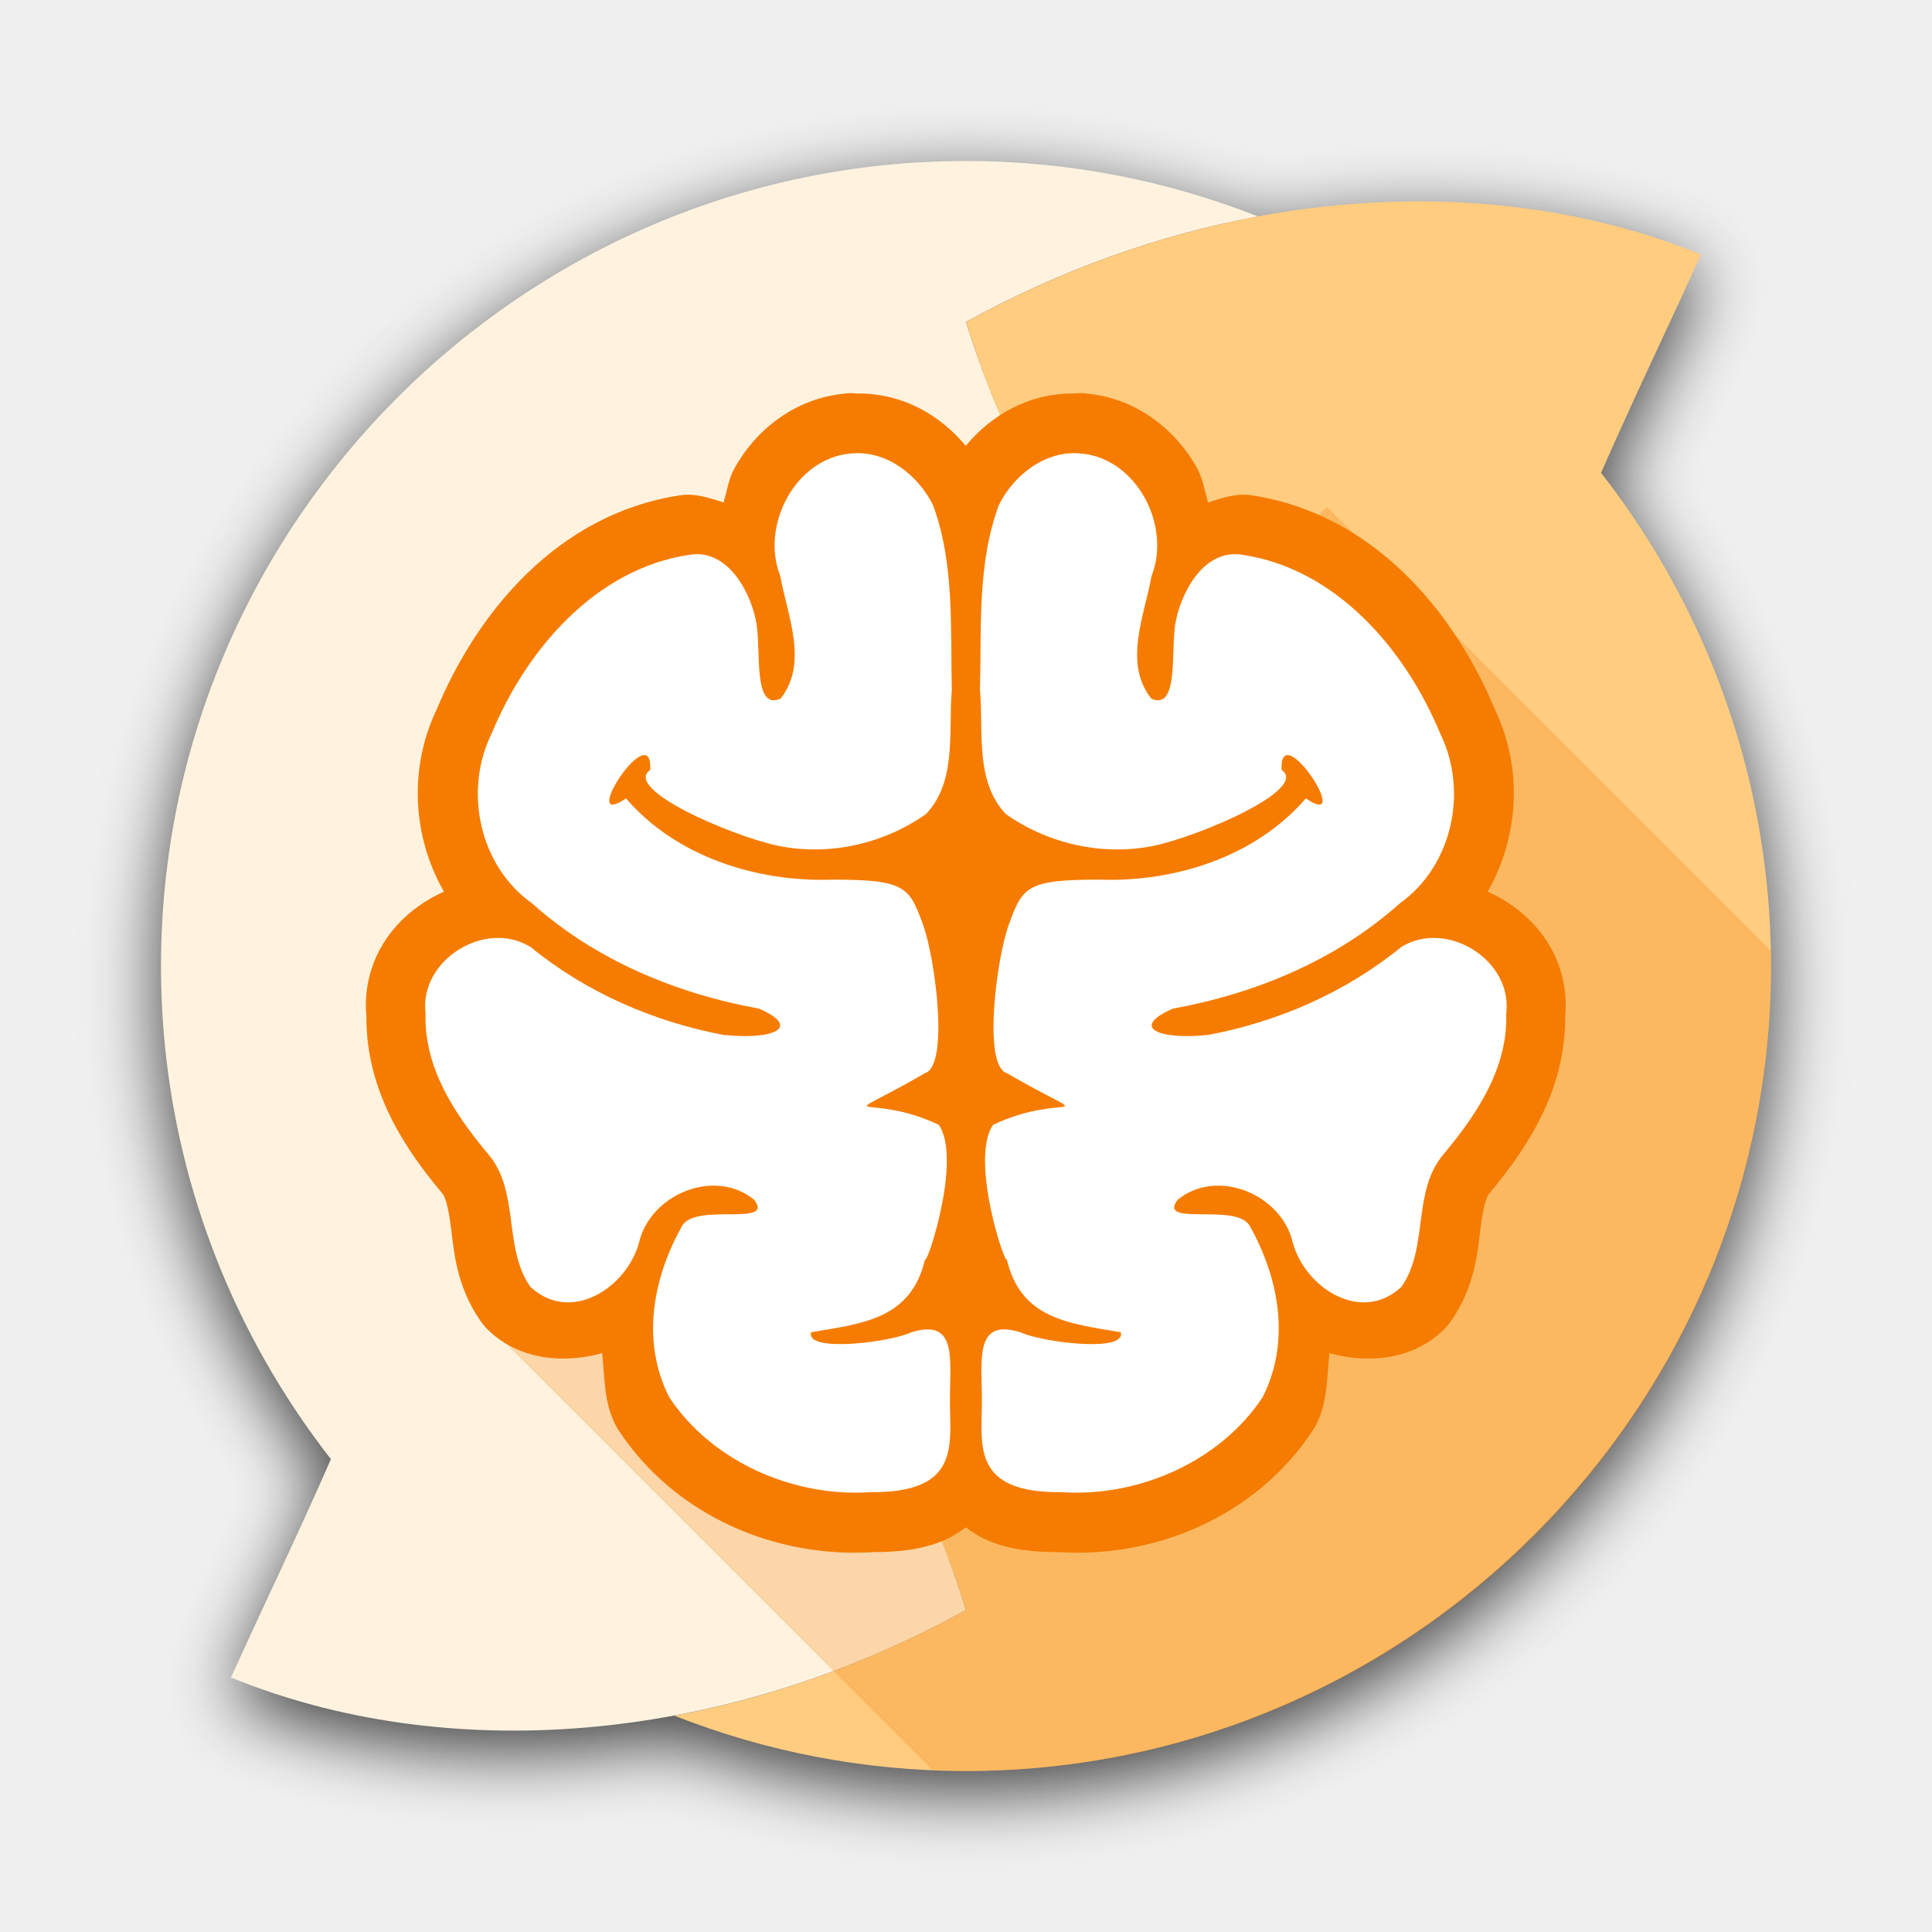
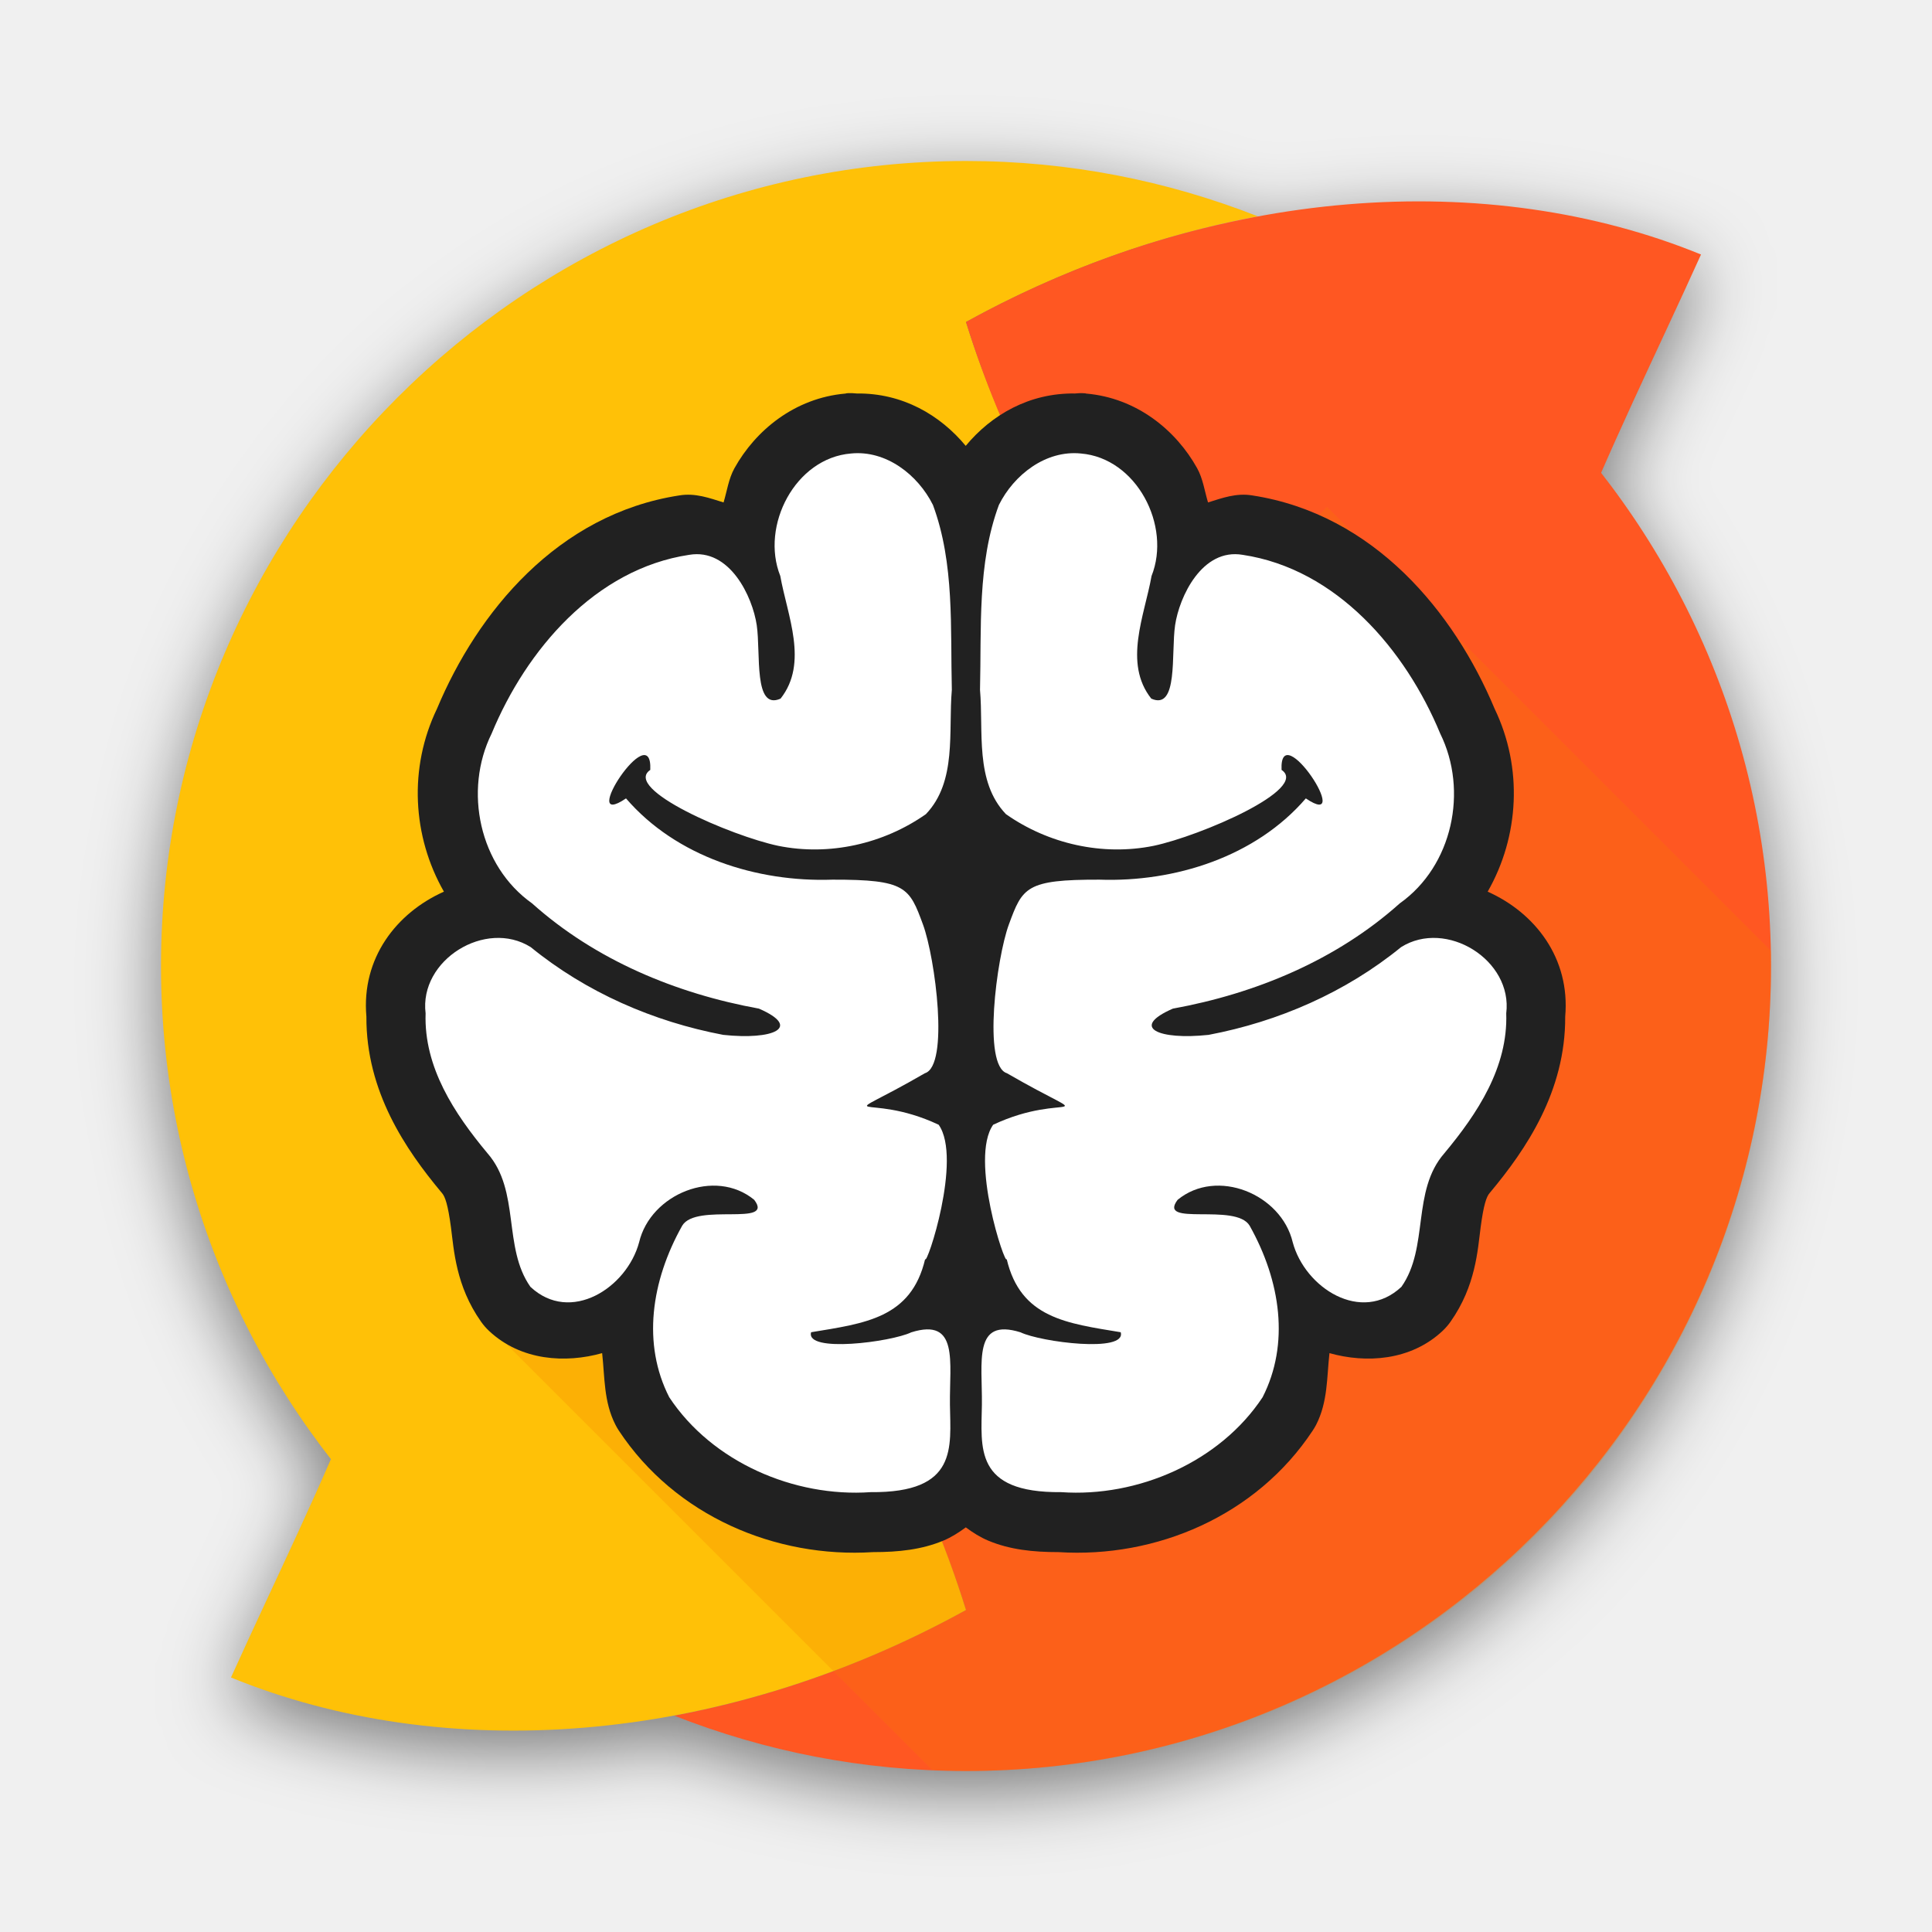
<svg xmlns="http://www.w3.org/2000/svg" width="48" height="48" id="svg2" version="1.1">
  <defs id="defs4">
    <linearGradient id="linearGradient3817">
      <stop style="stop-color:#4caf50;stop-opacity:1" offset="0" id="stop3819" />
      <stop id="stop3831" offset="0.2" style="stop-color:#4caf50;stop-opacity:1;" />
      <stop style="stop-color:#f44336;stop-opacity:1;" offset="0.8" id="stop3833" />
      <stop style="stop-color:#f44336;stop-opacity:1" offset="1" id="stop3821" />
    </linearGradient>
-     <filter id="filter4033">
-       <feGaussianBlur stdDeviation="0.9" id="feGaussianBlur4035" />
+     <filter style="color-interpolation-filters:sRGB" id="filter4284" x="-0.054" width="1.108" y="-0.054" height="1.108">
+       <feGaussianBlur stdDeviation="0.9" id="feGaussianBlur4286" />
    </filter>
  </defs>
  <g id="layer3" style="display:inline">
-     <path style="opacity:0.75;fill:#000000;fill-opacity:1;stroke:none;filter:url(#filter4033)" d="M 24,4.5 C 12.954,4.5 4,13.454 4,24.5 4,29.132 5.575,33.391 8.219,36.781 7.377,38.704 6.593,40.323 5.75,42.188 8.988,43.512 12.803,43.851 16.719,43.125 18.978,44.01 21.427,44.5 24,44.5 35.046,44.5 44,35.546 44,24.5 44,19.868 42.425,15.609 39.781,12.219 40.623,10.296 41.407,8.677 42.25,6.812 39.012,5.488 35.197,5.149 31.281,5.875 29.022,4.99 26.573,4.5 24,4.5 z" id="path3984" />
-     <path style="font-size:medium;font-style:normal;font-variant:normal;font-weight:normal;font-stretch:normal;text-indent:0;text-align:start;text-decoration:none;line-height:normal;letter-spacing:normal;word-spacing:normal;text-transform:none;direction:ltr;block-progression:tb;writing-mode:lr-tb;text-anchor:start;baseline-shift:baseline;color:#000000;fill:#fff3e0;fill-opacity:1;stroke:none;stroke-width:8;marker:none;visibility:visible;display:inline;overflow:visible;enable-background:accumulate;font-family:Sans;-inkscape-font-specification:Sans" d="m 4,24 c -3e-7,5.499 2.25,10.5 5.875,14.125 L 15.5,32.5 C 13.334,30.334 12,27.337 12,24 12,17.325 17.325,12 24,12 24.581,12 25.161,12.047 25.719,12.125 25.044,10.836 24.455,9.464 24,8 26.36,6.698 28.826,5.828 31.25,5.375 28.995,4.489 26.559,4 24,4 13.002,4 4,13.002 4,24 z" id="path3914" />
-     <path style="font-size:medium;font-style:normal;font-variant:normal;font-weight:normal;font-stretch:normal;text-indent:0;text-align:start;text-decoration:none;line-height:normal;letter-spacing:normal;word-spacing:normal;text-transform:none;direction:ltr;block-progression:tb;writing-mode:lr-tb;text-anchor:start;baseline-shift:baseline;color:#000000;fill:#ffcc80;fill-opacity:1;stroke:none;stroke-width:8;marker:none;visibility:visible;display:inline;overflow:visible;enable-background:accumulate;font-family:Sans;-inkscape-font-specification:Sans" d="M 16.75,42.625 C 19.005,43.511 21.441,44 24,44 34.998,44 44,34.998 44,24 44,18.501 41.75,13.5 38.125,9.875 L 32.5,15.5 C 34.666,17.666 36,20.663 36,24 36,30.675 30.675,36 24,36 c -0.581,0 -1.161,-0.047 -1.719,-0.125 0.675,1.289 1.264,2.661 1.719,4.125 -2.36,1.302 -4.826,2.172 -7.25,2.625 z" id="path3961" />
-     <path style="fill:#fff3e0;fill-opacity:1;stroke:none" d="m 11.995,26.139 c -0.934,2.631 -1.617,4.853 -2.838,7.886 -1.221,3.033 -2.268,5.108 -3.418,7.652 C 10.991,43.824 17.817,43.411 24,40 21.905,33.257 17.269,28.229 11.995,26.139 z" id="path3944" />
-     <path id="path3963" d="m 36.005,21.861 c 0.934,-2.631 1.617,-4.853 2.838,-7.886 1.221,-3.033 2.268,-5.108 3.418,-7.652 C 37.009,4.176 30.183,4.589 24,8 26.095,14.743 30.731,19.771 36.005,21.861 z" style="fill:#ffcc80;fill-opacity:1;stroke:none" />
+     <path style="opacity:0.5;fill:#000000;fill-opacity:1;stroke:none;filter:url(#filter4284)" d="M 24,4.5 C 12.954,4.5 4,13.454 4,24.5 4,29.132 5.575,33.391 8.219,36.781 7.377,38.704 6.593,40.323 5.75,42.188 8.988,43.512 12.803,43.851 16.719,43.125 18.978,44.01 21.427,44.5 24,44.5 35.046,44.5 44,35.546 44,24.5 44,19.868 42.425,15.609 39.781,12.219 40.623,10.296 41.407,8.677 42.25,6.812 39.012,5.488 35.197,5.149 31.281,5.875 29.022,4.99 26.573,4.5 24,4.5 z" id="path3984" />
+     <path style="font-size:medium;font-style:normal;font-variant:normal;font-weight:normal;font-stretch:normal;text-indent:0;text-align:start;text-decoration:none;line-height:normal;letter-spacing:normal;word-spacing:normal;text-transform:none;direction:ltr;block-progression:tb;writing-mode:lr-tb;text-anchor:start;baseline-shift:baseline;color:#000000;fill:#ffc107;fill-opacity:1;stroke:none;stroke-width:8;marker:none;visibility:visible;display:inline;overflow:visible;enable-background:accumulate;font-family:Sans;-inkscape-font-specification:Sans" d="m 4,24 c -3e-7,5.499 2.25,10.5 5.875,14.125 L 15.5,32.5 C 13.334,30.334 12,27.337 12,24 12,17.325 17.325,12 24,12 24.581,12 25.161,12.047 25.719,12.125 25.044,10.836 24.455,9.464 24,8 26.36,6.698 28.826,5.828 31.25,5.375 28.995,4.489 26.559,4 24,4 13.002,4 4,13.002 4,24 z" id="path3914" />
+     <path style="font-size:medium;font-style:normal;font-variant:normal;font-weight:normal;font-stretch:normal;text-indent:0;text-align:start;text-decoration:none;line-height:normal;letter-spacing:normal;word-spacing:normal;text-transform:none;direction:ltr;block-progression:tb;writing-mode:lr-tb;text-anchor:start;baseline-shift:baseline;color:#000000;fill:#ff5722;fill-opacity:1;stroke:none;stroke-width:8;marker:none;visibility:visible;display:inline;overflow:visible;enable-background:accumulate;font-family:Sans;-inkscape-font-specification:Sans" d="M 16.75,42.625 C 19.005,43.511 21.441,44 24,44 34.998,44 44,34.998 44,24 44,18.501 41.75,13.5 38.125,9.875 L 32.5,15.5 C 34.666,17.666 36,20.663 36,24 36,30.675 30.675,36 24,36 c -0.581,0 -1.161,-0.047 -1.719,-0.125 0.675,1.289 1.264,2.661 1.719,4.125 -2.36,1.302 -4.826,2.172 -7.25,2.625 z" id="path3961" />
+     <path style="fill:#ffc107;fill-opacity:1;stroke:none" d="m 11.995,26.139 c -0.934,2.631 -1.617,4.853 -2.838,7.886 -1.221,3.033 -2.268,5.108 -3.418,7.652 C 10.991,43.824 17.817,43.411 24,40 21.905,33.257 17.269,28.229 11.995,26.139 z" id="path3944" />
+     <path id="path3963" d="m 36.005,21.861 c 0.934,-2.631 1.617,-4.853 2.838,-7.886 1.221,-3.033 2.268,-5.108 3.418,-7.652 C 37.009,4.176 30.183,4.589 24,8 26.095,14.743 30.731,19.771 36.005,21.861 z" style="fill:#ff5722;fill-opacity:1;stroke:none" />
  </g>
  <g id="layer2" style="display:inline">
    <path style="opacity:0.25;fill:#f57c00;fill-opacity:1;stroke:none" d="M 32.969,12.594 12.375,33.188 23.156,43.969 C 23.436,43.98 23.718,44 24,44 c 11.046,0 20,-8.954 20,-20 0,-0.125 0.002,-0.25 0,-0.375 L 32.969,12.594 z" id="rect4085" />
-     <path style="color:#000000;font-style:normal;font-variant:normal;font-weight:normal;font-stretch:normal;font-size:medium;line-height:normal;font-family:Sans;-inkscape-font-specification:Sans;text-indent:0;text-align:start;text-decoration:none;text-decoration-line:none;text-decoration-style:solid;text-decoration-color:#000000;letter-spacing:normal;word-spacing:normal;text-transform:none;direction:ltr;block-progression:tb;writing-mode:lr-tb;baseline-shift:baseline;text-anchor:start;white-space:normal;clip-rule:nonzero;display:inline;overflow:visible;visibility:visible;opacity:1;isolation:auto;mix-blend-mode:normal;color-interpolation:sRGB;color-interpolation-filters:linearRGB;solid-color:#000000;solid-opacity:1;fill:#f57c00;fill-opacity:1;fill-rule:nonzero;stroke:none;stroke-width:3;stroke-linecap:round;stroke-linejoin:round;stroke-miterlimit:4;stroke-dasharray:none;stroke-dashoffset:0;stroke-opacity:1;marker:none;color-rendering:auto;image-rendering:auto;shape-rendering:auto;text-rendering:auto;enable-background:accumulate" d="m 21.072,9.768 a 1.5,1.5 0 0 0 -0.051,0.004 c -0.004,3.061e-4 -0.006,0.004 -0.01,0.004 l 0.021,0.002 c -0.009,8.274e-4 -0.018,-9.054e-4 -0.027,0 -1.26,0.11 -2.235,0.914 -2.758,1.855 -0.144,0.259 -0.184,0.563 -0.27,0.85 -0.352,-0.109 -0.703,-0.241 -1.102,-0.174 -3.024,0.466 -5.015,2.903 -6.018,5.299 -0.707,1.467 -0.613,3.171 0.172,4.545 -1.18,0.527 -2.054,1.653 -1.926,3.104 -0.01,1.865 0.982,3.309 1.855,4.357 a 1.5,1.5 0 0 0 0.023,0.027 c 0.078,0.089 0.148,0.289 0.223,0.852 0.074,0.562 0.12,1.453 0.746,2.342 a 1.5,1.5 0 0 0 0.201,0.232 c 0.794,0.744 1.905,0.806 2.809,0.551 0.067,0.6 0.038,1.208 0.33,1.779 a 1.5,1.5 0 0 0 0.084,0.145 c 1.402,2.122 3.895,3.173 6.316,3.02 0.641,8.1e-5 1.213,-0.063 1.746,-0.285 0.198,-0.083 0.383,-0.2 0.559,-0.33 0.176,0.13 0.361,0.248 0.559,0.33 0.533,0.223 1.106,0.285 1.746,0.285 2.421,0.154 4.912,-0.897 6.314,-3.02 a 1.5,1.5 0 0 0 0.086,-0.145 c 0.292,-0.572 0.263,-1.18 0.33,-1.779 0.904,0.255 2.015,0.193 2.809,-0.551 a 1.5,1.5 0 0 0 0.201,-0.232 c 0.626,-0.889 0.672,-1.78 0.746,-2.342 0.074,-0.562 0.145,-0.763 0.223,-0.852 a 1.5,1.5 0 0 0 0.023,-0.027 c 0.873,-1.049 1.865,-2.492 1.855,-4.357 0.128,-1.451 -0.746,-2.576 -1.926,-3.104 0.785,-1.374 0.879,-3.078 0.172,-4.545 -1.003,-2.395 -2.994,-4.832 -6.018,-5.299 -0.399,-0.067 -0.749,0.064 -1.102,0.174 -0.086,-0.286 -0.126,-0.591 -0.27,-0.85 -0.523,-0.941 -1.498,-1.746 -2.758,-1.855 -0.009,-9.054e-4 -0.018,8.274e-4 -0.027,0 l 0.021,-0.002 c -0.004,-3.185e-4 -0.006,-0.004 -0.01,-0.004 a 1.5,1.5 0 0 0 -0.15,-0.004 1.5,1.5 0 0 0 -0.109,0.008 c -1.142,-0.017 -2.081,0.534 -2.717,1.301 -0.634,-0.765 -1.57,-1.315 -2.709,-1.301 a 1.5,1.5 0 0 0 -0.217,-0.008 z" id="path4232" />
+     <path style="color:#000000;font-style:normal;font-variant:normal;font-weight:normal;font-stretch:normal;font-size:medium;line-height:normal;font-family:Sans;-inkscape-font-specification:Sans;text-indent:0;text-align:start;text-decoration:none;text-decoration-line:none;text-decoration-style:solid;text-decoration-color:#000000;letter-spacing:normal;word-spacing:normal;text-transform:none;direction:ltr;block-progression:tb;writing-mode:lr-tb;baseline-shift:baseline;text-anchor:start;white-space:normal;clip-rule:nonzero;display:inline;overflow:visible;visibility:visible;opacity:1;isolation:auto;mix-blend-mode:normal;color-interpolation:sRGB;color-interpolation-filters:linearRGB;solid-color:#000000;solid-opacity:1;fill:#212121;fill-opacity:1;fill-rule:nonzero;stroke:none;stroke-width:3;stroke-linecap:round;stroke-linejoin:round;stroke-miterlimit:4;stroke-dasharray:none;stroke-dashoffset:0;stroke-opacity:1;marker:none;color-rendering:auto;image-rendering:auto;shape-rendering:auto;text-rendering:auto;enable-background:accumulate" d="m 21.072,9.768 a 1.5,1.5 0 0 0 -0.051,0.004 c -0.004,3.061e-4 -0.006,0.004 -0.01,0.004 l 0.021,0.002 c -0.009,8.274e-4 -0.018,-9.054e-4 -0.027,0 -1.26,0.11 -2.235,0.914 -2.758,1.855 -0.144,0.259 -0.184,0.563 -0.27,0.85 -0.352,-0.109 -0.703,-0.241 -1.102,-0.174 -3.024,0.466 -5.015,2.903 -6.018,5.299 -0.707,1.467 -0.613,3.171 0.172,4.545 -1.18,0.527 -2.054,1.653 -1.926,3.104 -0.01,1.865 0.982,3.309 1.855,4.357 a 1.5,1.5 0 0 0 0.023,0.027 c 0.078,0.089 0.148,0.289 0.223,0.852 0.074,0.562 0.12,1.453 0.746,2.342 a 1.5,1.5 0 0 0 0.201,0.232 c 0.794,0.744 1.905,0.806 2.809,0.551 0.067,0.6 0.038,1.208 0.33,1.779 a 1.5,1.5 0 0 0 0.084,0.145 c 1.402,2.122 3.895,3.173 6.316,3.02 0.641,8.1e-5 1.213,-0.063 1.746,-0.285 0.198,-0.083 0.383,-0.2 0.559,-0.33 0.176,0.13 0.361,0.248 0.559,0.33 0.533,0.223 1.106,0.285 1.746,0.285 2.421,0.154 4.912,-0.897 6.314,-3.02 a 1.5,1.5 0 0 0 0.086,-0.145 c 0.292,-0.572 0.263,-1.18 0.33,-1.779 0.904,0.255 2.015,0.193 2.809,-0.551 a 1.5,1.5 0 0 0 0.201,-0.232 c 0.626,-0.889 0.672,-1.78 0.746,-2.342 0.074,-0.562 0.145,-0.763 0.223,-0.852 a 1.5,1.5 0 0 0 0.023,-0.027 c 0.873,-1.049 1.865,-2.492 1.855,-4.357 0.128,-1.451 -0.746,-2.576 -1.926,-3.104 0.785,-1.374 0.879,-3.078 0.172,-4.545 -1.003,-2.395 -2.994,-4.832 -6.018,-5.299 -0.399,-0.067 -0.749,0.064 -1.102,0.174 -0.086,-0.286 -0.126,-0.591 -0.27,-0.85 -0.523,-0.941 -1.498,-1.746 -2.758,-1.855 -0.009,-9.054e-4 -0.018,8.274e-4 -0.027,0 l 0.021,-0.002 c -0.004,-3.185e-4 -0.006,-0.004 -0.01,-0.004 a 1.5,1.5 0 0 0 -0.15,-0.004 1.5,1.5 0 0 0 -0.109,0.008 c -1.142,-0.017 -2.081,0.534 -2.717,1.301 -0.634,-0.765 -1.57,-1.315 -2.709,-1.301 a 1.5,1.5 0 0 0 -0.217,-0.008 z" id="path4232" />
    <path style="color:#000000;font-style:normal;font-variant:normal;font-weight:normal;font-stretch:normal;font-size:medium;line-height:normal;font-family:Sans;-inkscape-font-specification:Sans;text-indent:0;text-align:start;text-decoration:none;text-decoration-line:none;letter-spacing:normal;word-spacing:normal;text-transform:none;direction:ltr;block-progression:tb;writing-mode:lr-tb;baseline-shift:baseline;text-anchor:start;display:inline;overflow:visible;visibility:visible;fill:#ffffff;fill-opacity:1;stroke:none;stroke-width:2;marker:none;enable-background:accumulate" d="m 21.143,11.267 c -1.385,0.113 -2.254,1.795 -1.757,3.043 0.175,0.984 0.707,2.161 0.007,3.047 -0.676,0.302 -0.489,-1.122 -0.592,-1.824 -0.103,-0.702 -0.668,-1.922 -1.681,-1.748 -2.331,0.351 -4.044,2.358 -4.905,4.439 -0.702,1.419 -0.308,3.29 1.003,4.219 1.572,1.408 3.578,2.242 5.638,2.616 1.081,0.471 0.351,0.785 -0.887,0.652 -1.741,-0.33 -3.407,-1.058 -4.783,-2.18 -1.121,-0.704 -2.777,0.32 -2.612,1.645 -0.046,1.341 0.716,2.49 1.537,3.476 0.82,0.937 0.376,2.337 1.067,3.319 0.994,0.931 2.398,0.026 2.701,-1.108 0.284,-1.198 1.884,-1.855 2.859,-1.054 0.516,0.68 -1.442,0.063 -1.789,0.643 -0.775,1.381 -0.996,2.941 -0.322,4.262 1.064,1.61 3.103,2.491 5.004,2.358 2.177,0.021 1.984,-1.115 1.97,-2.173 -0.013,-1.058 0.227,-2.169 -0.96,-1.798 -0.5,0.241 -2.637,0.518 -2.489,-0.002 1.336,-0.222 2.486,-0.346 2.833,-1.818 0.031,0.198 0.93,-2.495 0.336,-3.337 -1.834,-0.864 -2.716,0.092 -0.342,-1.28 0.608,-0.188 0.258,-2.856 -0.046,-3.69 -0.341,-0.928 -0.424,-1.123 -2.252,-1.119 -1.873,0.065 -3.879,-0.567 -5.128,-2.019 -1.23,0.836 0.663,-2.067 0.603,-0.708 -0.699,0.472 2.013,1.64 3.177,1.886 1.271,0.258 2.618,-0.047 3.671,-0.787 0.777,-0.815 0.554,-2.059 0.644,-3.087 -0.038,-1.531 0.071,-3.138 -0.469,-4.594 -0.373,-0.75 -1.165,-1.367 -2.037,-1.279 z" id="path3359" />
    <path id="path4236" d="m 26.853,11.267 c 1.385,0.113 2.254,1.795 1.757,3.043 -0.175,0.984 -0.707,2.161 -0.007,3.047 0.676,0.302 0.489,-1.122 0.592,-1.824 0.103,-0.702 0.668,-1.922 1.681,-1.748 2.331,0.351 4.044,2.358 4.905,4.439 0.702,1.419 0.308,3.29 -1.003,4.219 -1.572,1.408 -3.578,2.242 -5.638,2.616 -1.081,0.471 -0.351,0.785 0.887,0.652 1.741,-0.33 3.407,-1.058 4.783,-2.18 1.121,-0.704 2.777,0.32 2.612,1.645 0.046,1.341 -0.716,2.49 -1.537,3.476 -0.82,0.937 -0.376,2.337 -1.067,3.319 -0.994,0.931 -2.398,0.026 -2.701,-1.108 -0.284,-1.198 -1.884,-1.855 -2.859,-1.054 -0.516,0.68 1.442,0.063 1.789,0.643 0.775,1.381 0.996,2.941 0.322,4.262 -1.064,1.61 -3.103,2.491 -5.004,2.358 -2.177,0.021 -1.984,-1.115 -1.97,-2.173 0.013,-1.058 -0.227,-2.169 0.96,-1.798 0.5,0.241 2.637,0.518 2.489,-0.002 -1.336,-0.222 -2.486,-0.346 -2.833,-1.818 -0.031,0.198 -0.93,-2.495 -0.336,-3.337 1.834,-0.864 2.716,0.092 0.342,-1.28 -0.608,-0.188 -0.258,-2.856 0.046,-3.69 0.341,-0.928 0.424,-1.123 2.252,-1.119 1.873,0.065 3.879,-0.567 5.128,-2.019 1.23,0.836 -0.663,-2.067 -0.603,-0.708 0.699,0.472 -2.013,1.64 -3.177,1.886 -1.271,0.258 -2.618,-0.047 -3.671,-0.787 -0.777,-0.815 -0.554,-2.059 -0.644,-3.087 0.038,-1.531 -0.071,-3.138 0.469,-4.594 0.373,-0.75 1.165,-1.367 2.037,-1.279 z" style="color:#000000;font-style:normal;font-variant:normal;font-weight:normal;font-stretch:normal;font-size:medium;line-height:normal;font-family:Sans;-inkscape-font-specification:Sans;text-indent:0;text-align:start;text-decoration:none;text-decoration-line:none;letter-spacing:normal;word-spacing:normal;text-transform:none;direction:ltr;block-progression:tb;writing-mode:lr-tb;baseline-shift:baseline;text-anchor:start;display:inline;overflow:visible;visibility:visible;fill:#ffffff;fill-opacity:1;stroke:none;stroke-width:2;marker:none;enable-background:accumulate" />
  </g>
</svg>
